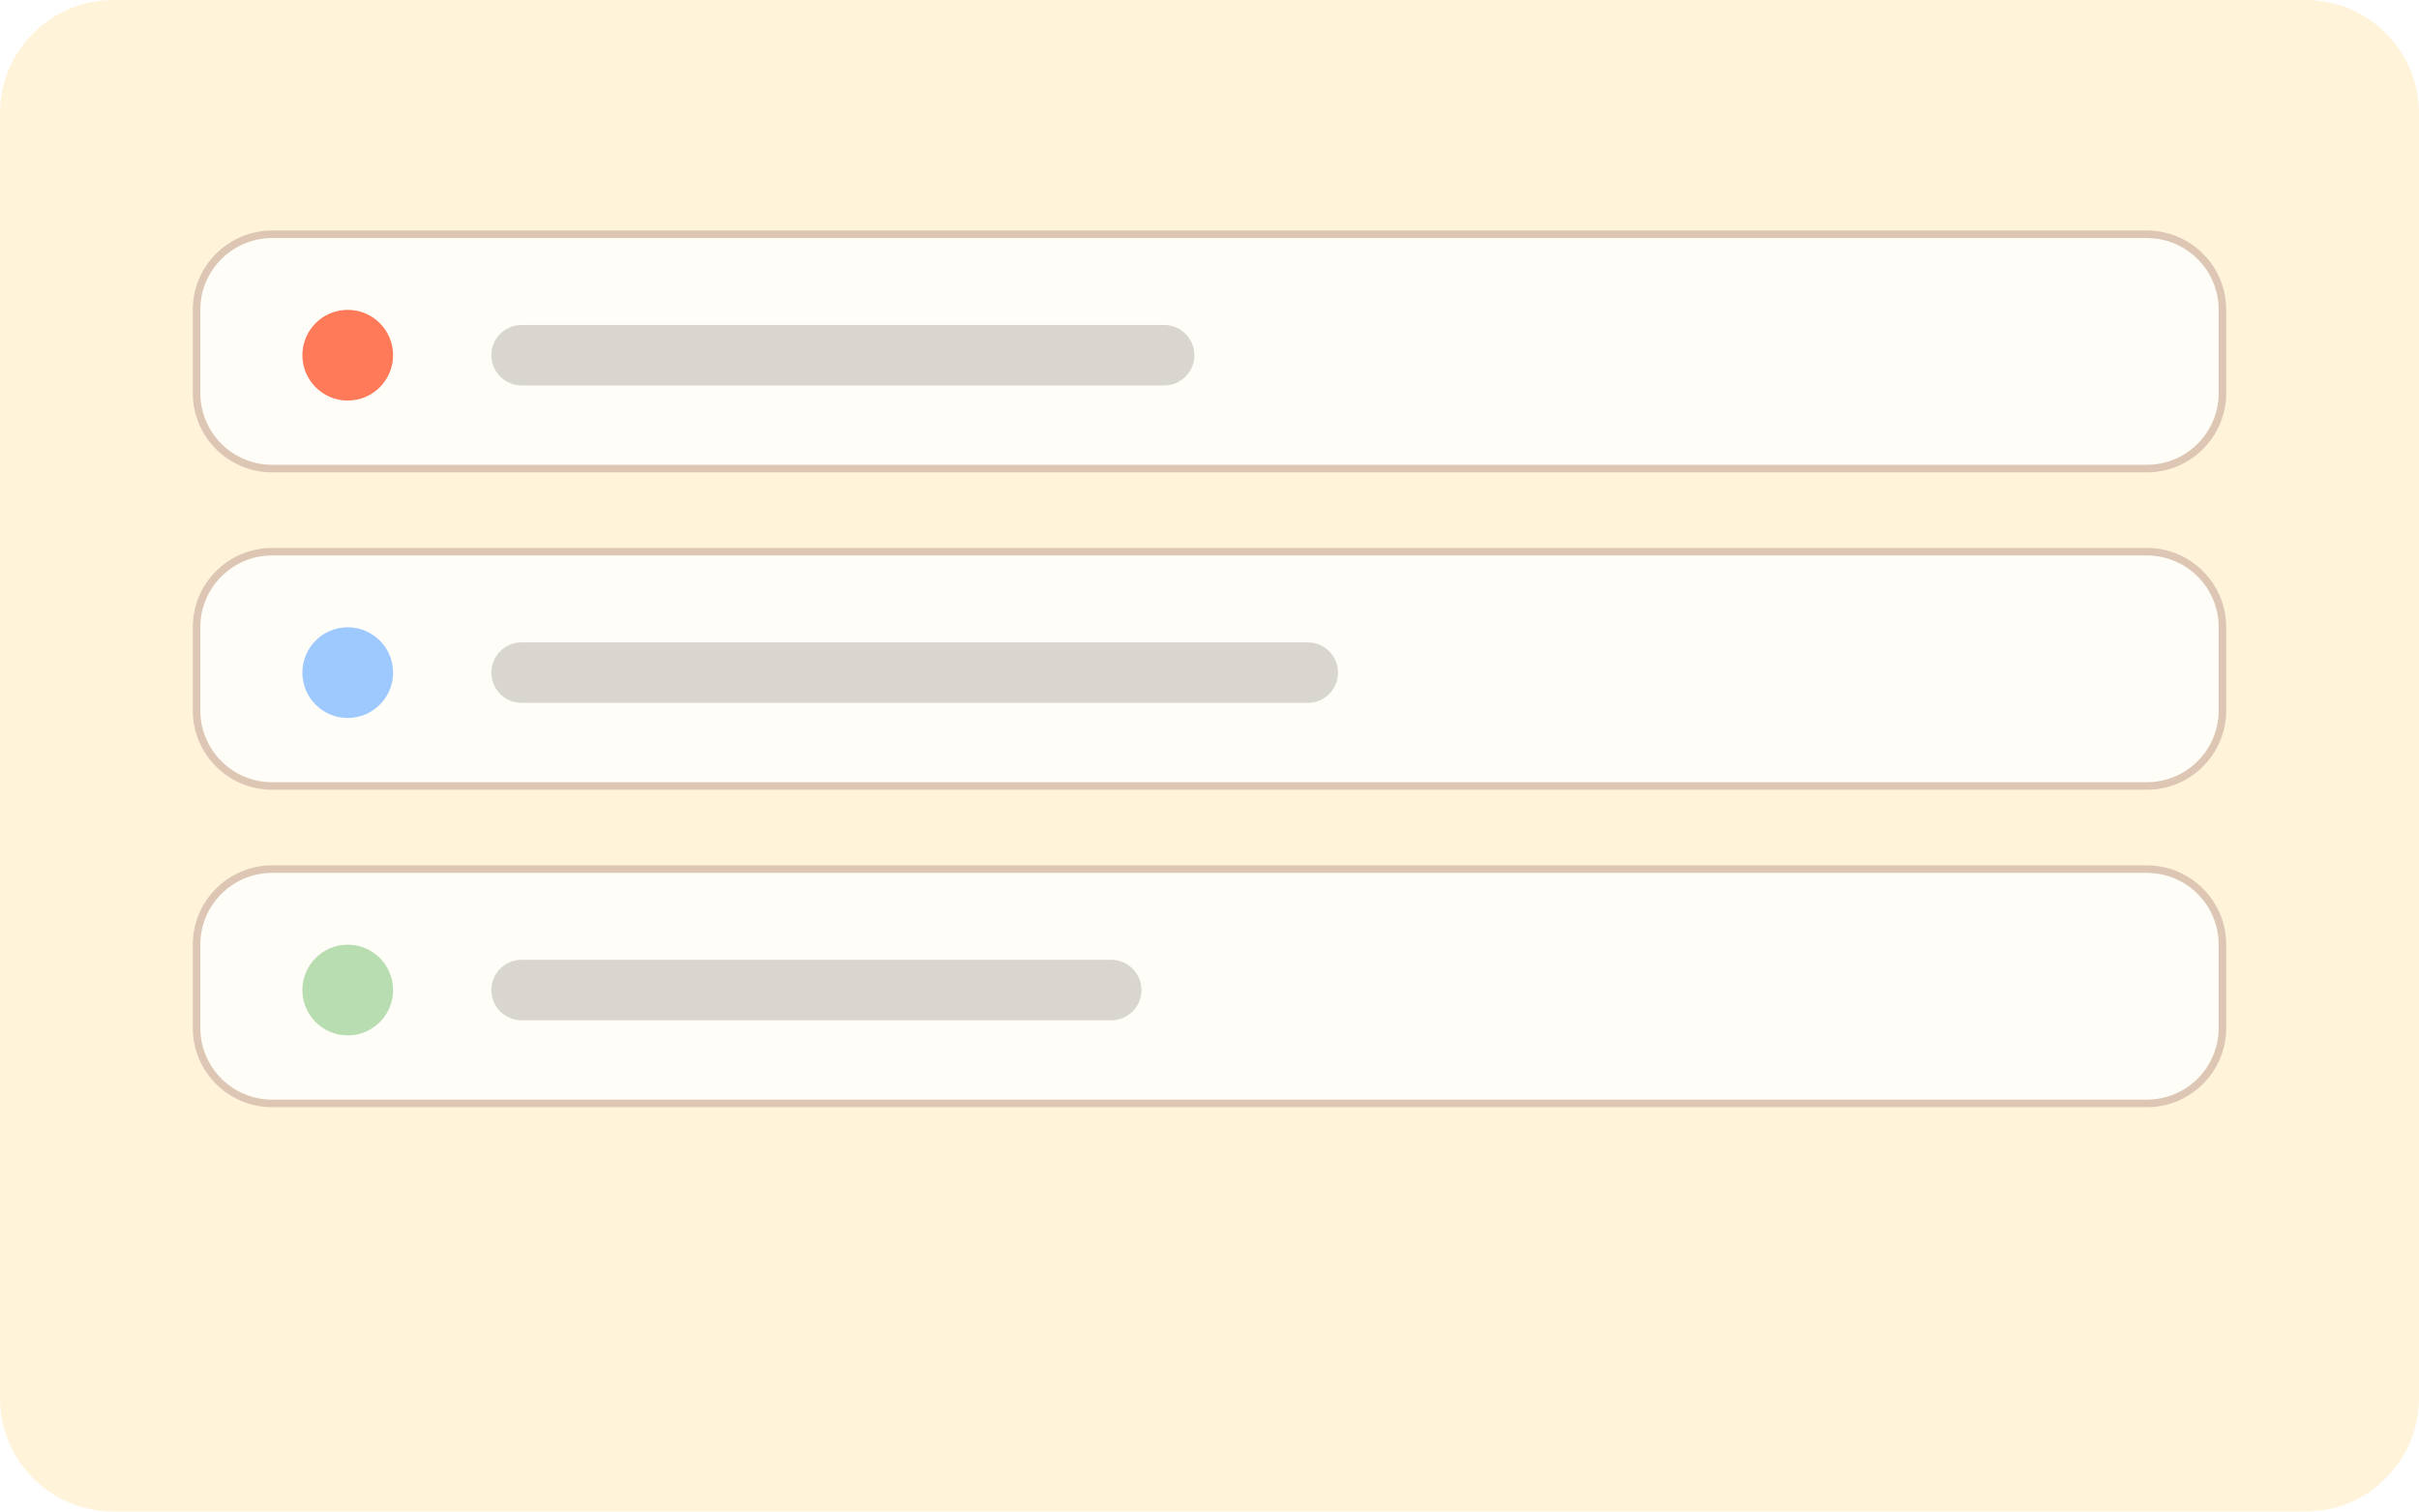
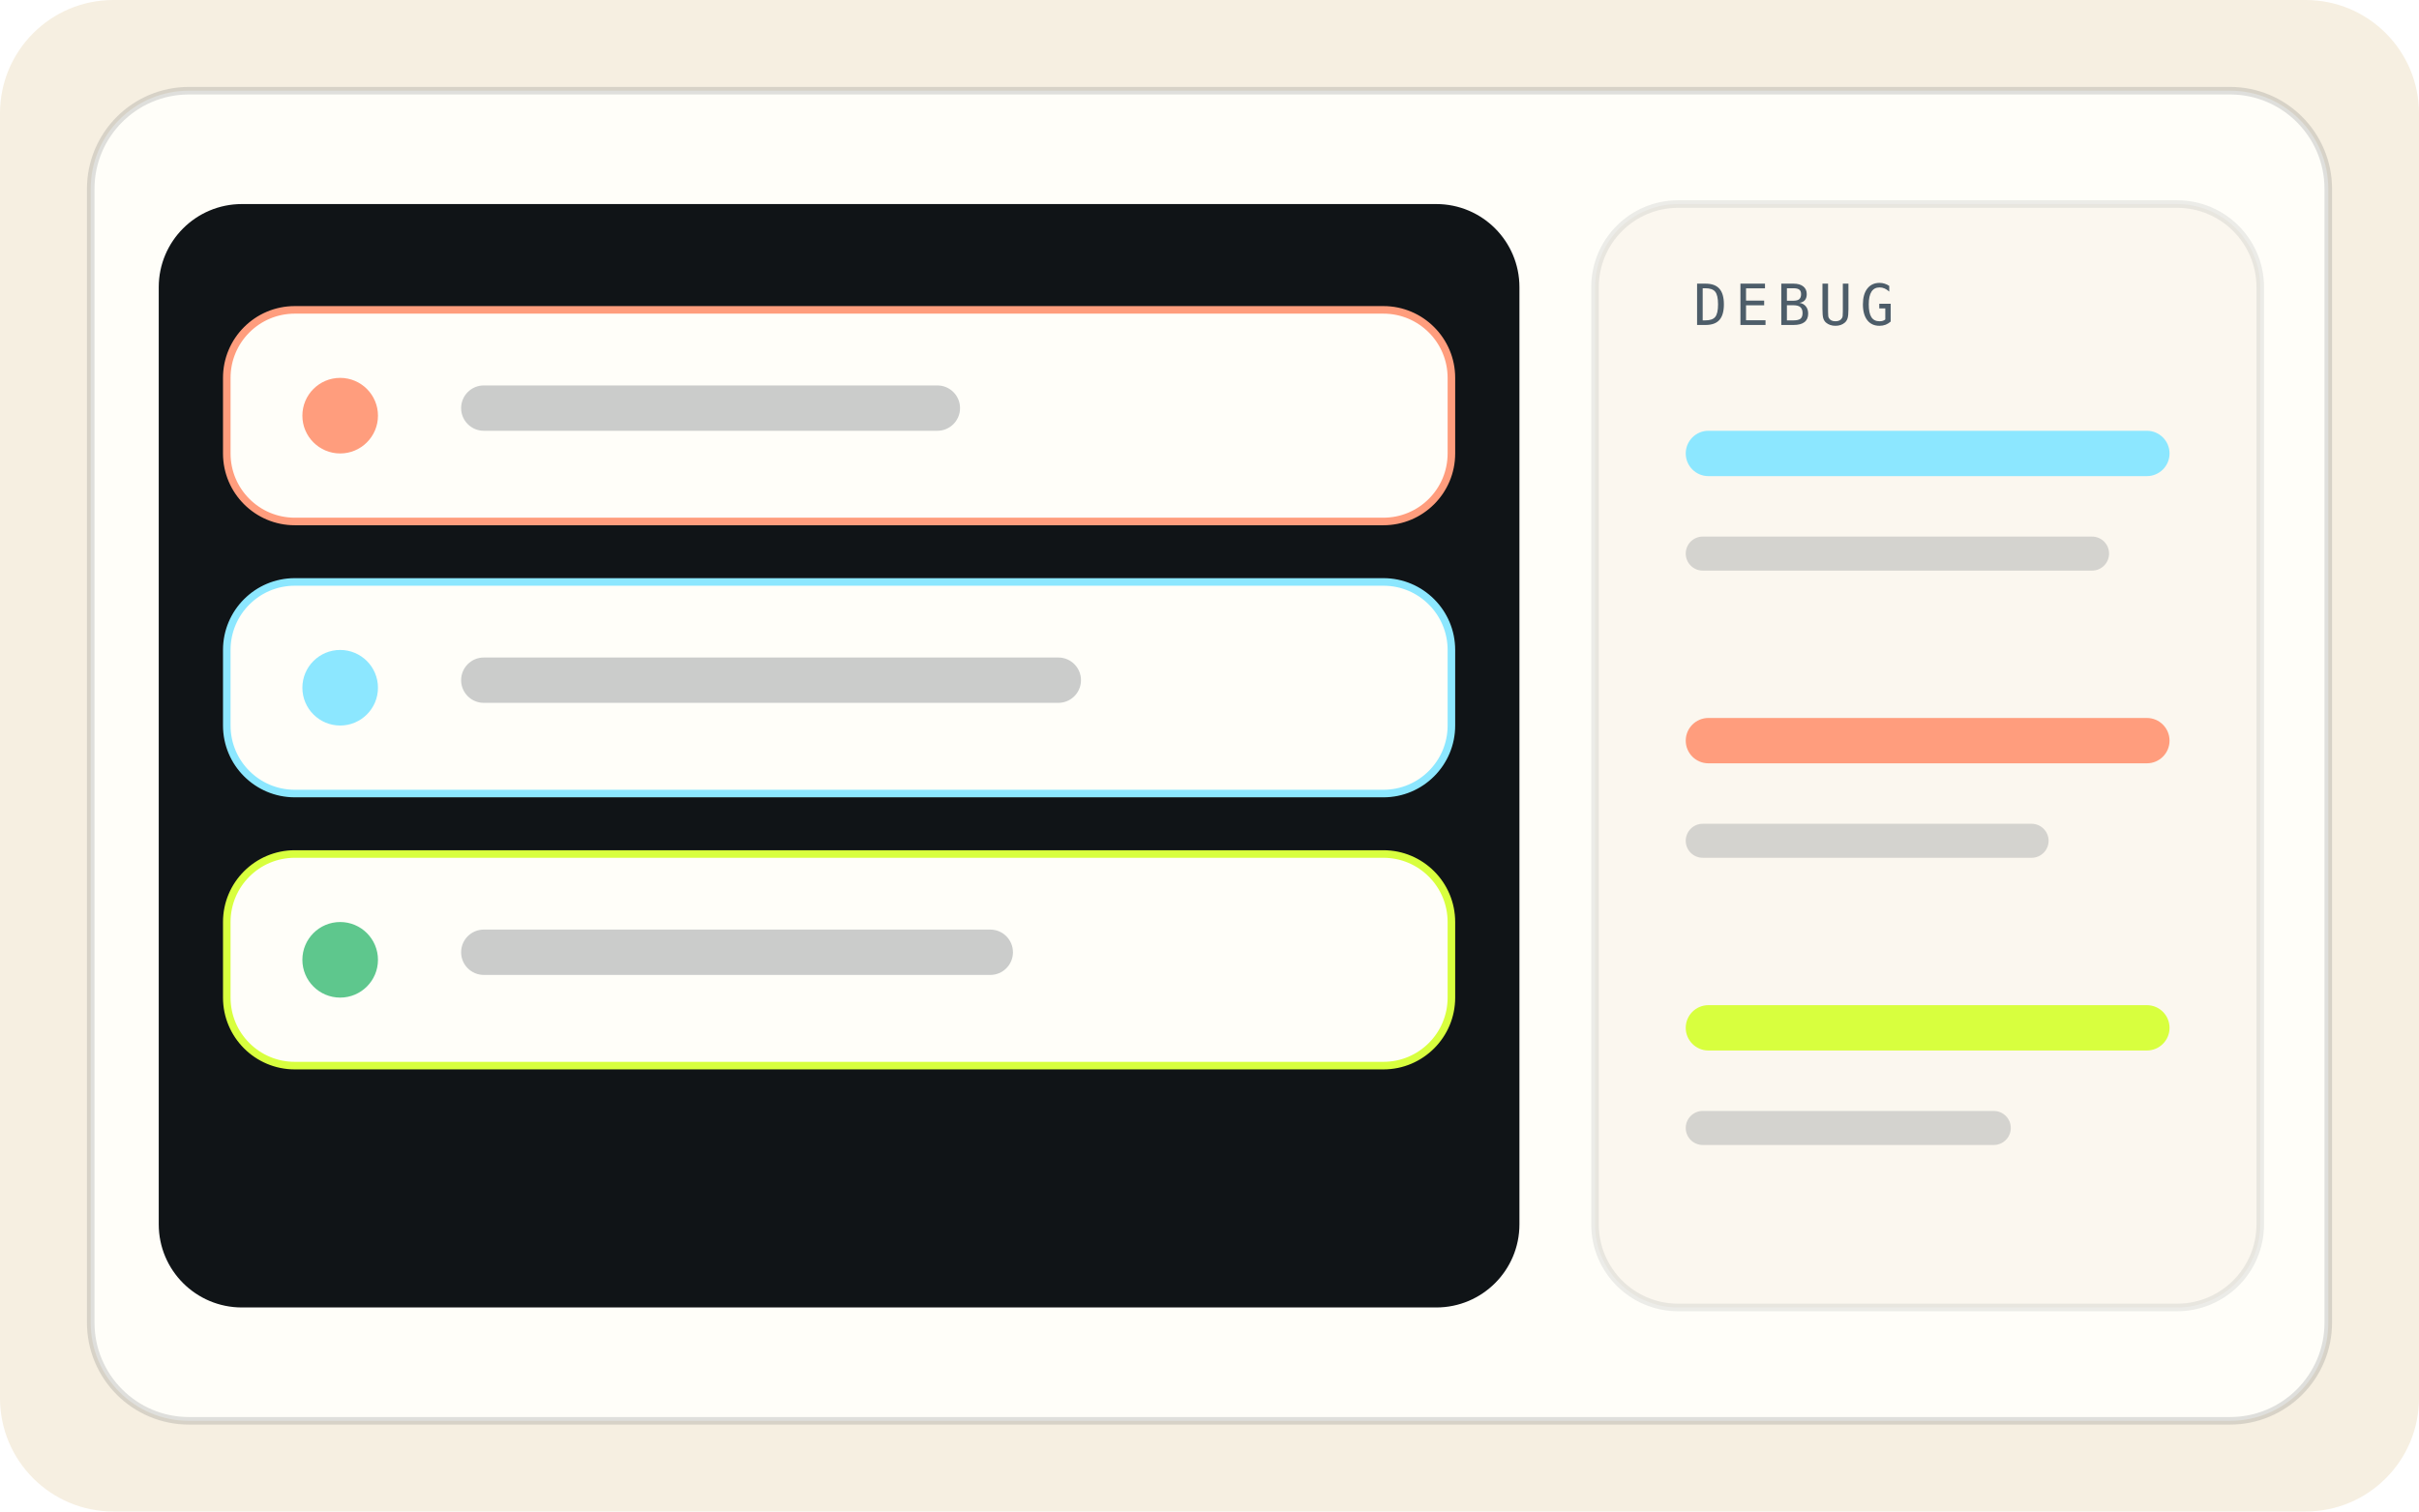
<svg xmlns="http://www.w3.org/2000/svg" viewBox="0 0 640 400" role="img" aria-labelledby="title">
-   <rect width="640" height="400" rx="30" fill="#fff3da" />
-   <rect x="52" y="62" width="536" height="62" rx="20" fill="#fffdf8" stroke="#ddc7b4" stroke-width="2" />
-   <rect x="52" y="146" width="536" height="62" rx="20" fill="#fffdf8" stroke="#ddc7b4" stroke-width="2" />
-   <rect x="52" y="230" width="536" height="62" rx="20" fill="#fffdf8" stroke="#ddc7b4" stroke-width="2" />
-   <circle cx="92" cy="94" r="12" fill="#ff7a59" />
-   <circle cx="92" cy="178" r="12" fill="#9ec9ff" />
-   <circle cx="92" cy="262" r="12" fill="#b8ddb1" />
-   <rect x="130" y="86" width="186" height="16" rx="8" fill="#2c2018" opacity=".18" />
-   <rect x="130" y="170" width="224" height="16" rx="8" fill="#2c2018" opacity=".18" />
-   <rect x="130" y="254" width="172" height="16" rx="8" fill="#2c2018" opacity=".18" />
+   <rect width="640" height="400" rx="30" fill="#f6efe1" />
+   <rect x="24" y="24" width="592" height="352" rx="26" fill="#fffef9" stroke="rgba(23,32,39,0.14)" stroke-width="2" />
+   <rect x="42" y="54" width="360" height="292" rx="22" fill="#101417" />
+   <rect x="422" y="54" width="176" height="292" rx="22" fill="#fbf7ef" stroke="rgba(23,32,39,0.08)" stroke-width="2" />
+   <text x="448" y="86" fill="#4d5d69" font-family="Menlo, Consolas, monospace" font-size="15" letter-spacing="2">DEBUG</text>
+   <rect x="60" y="82" width="324" height="56" rx="18" fill="#fffef9" stroke="#ff9d7d" stroke-width="2" />
+   <rect x="60" y="154" width="324" height="56" rx="18" fill="#fffef9" stroke="#8ce7ff" stroke-width="2" />
+   <rect x="60" y="226" width="324" height="56" rx="18" fill="#fffef9" stroke="#d8ff3e" stroke-width="2" />
+   <circle cx="90" cy="110" r="10" fill="#ff9d7d" />
+   <circle cx="90" cy="182" r="10" fill="#8ce7ff" />
+   <circle cx="90" cy="254" r="10" fill="#5ec78d" />
+   <rect x="122" y="102" width="132" height="12" rx="6" fill="#24303b" opacity=".24" />
+   <rect x="122" y="174" width="164" height="12" rx="6" fill="#24303b" opacity=".24" />
+   <rect x="122" y="246" width="146" height="12" rx="6" fill="#24303b" opacity=".24" />
+   <rect x="446" y="114" width="128" height="12" rx="6" fill="#8ce7ff" />
+   <rect x="446" y="142" width="112" height="9" rx="4.5" fill="#24303b" opacity=".18" />
+   <rect x="446" y="190" width="128" height="12" rx="6" fill="#ff9d7d" />
+   <rect x="446" y="218" width="96" height="9" rx="4.5" fill="#24303b" opacity=".18" />
+   <rect x="446" y="266" width="128" height="12" rx="6" fill="#d8ff3e" />
+   <rect x="446" y="294" width="86" height="9" rx="4.5" fill="#24303b" opacity=".18" />
</svg>
